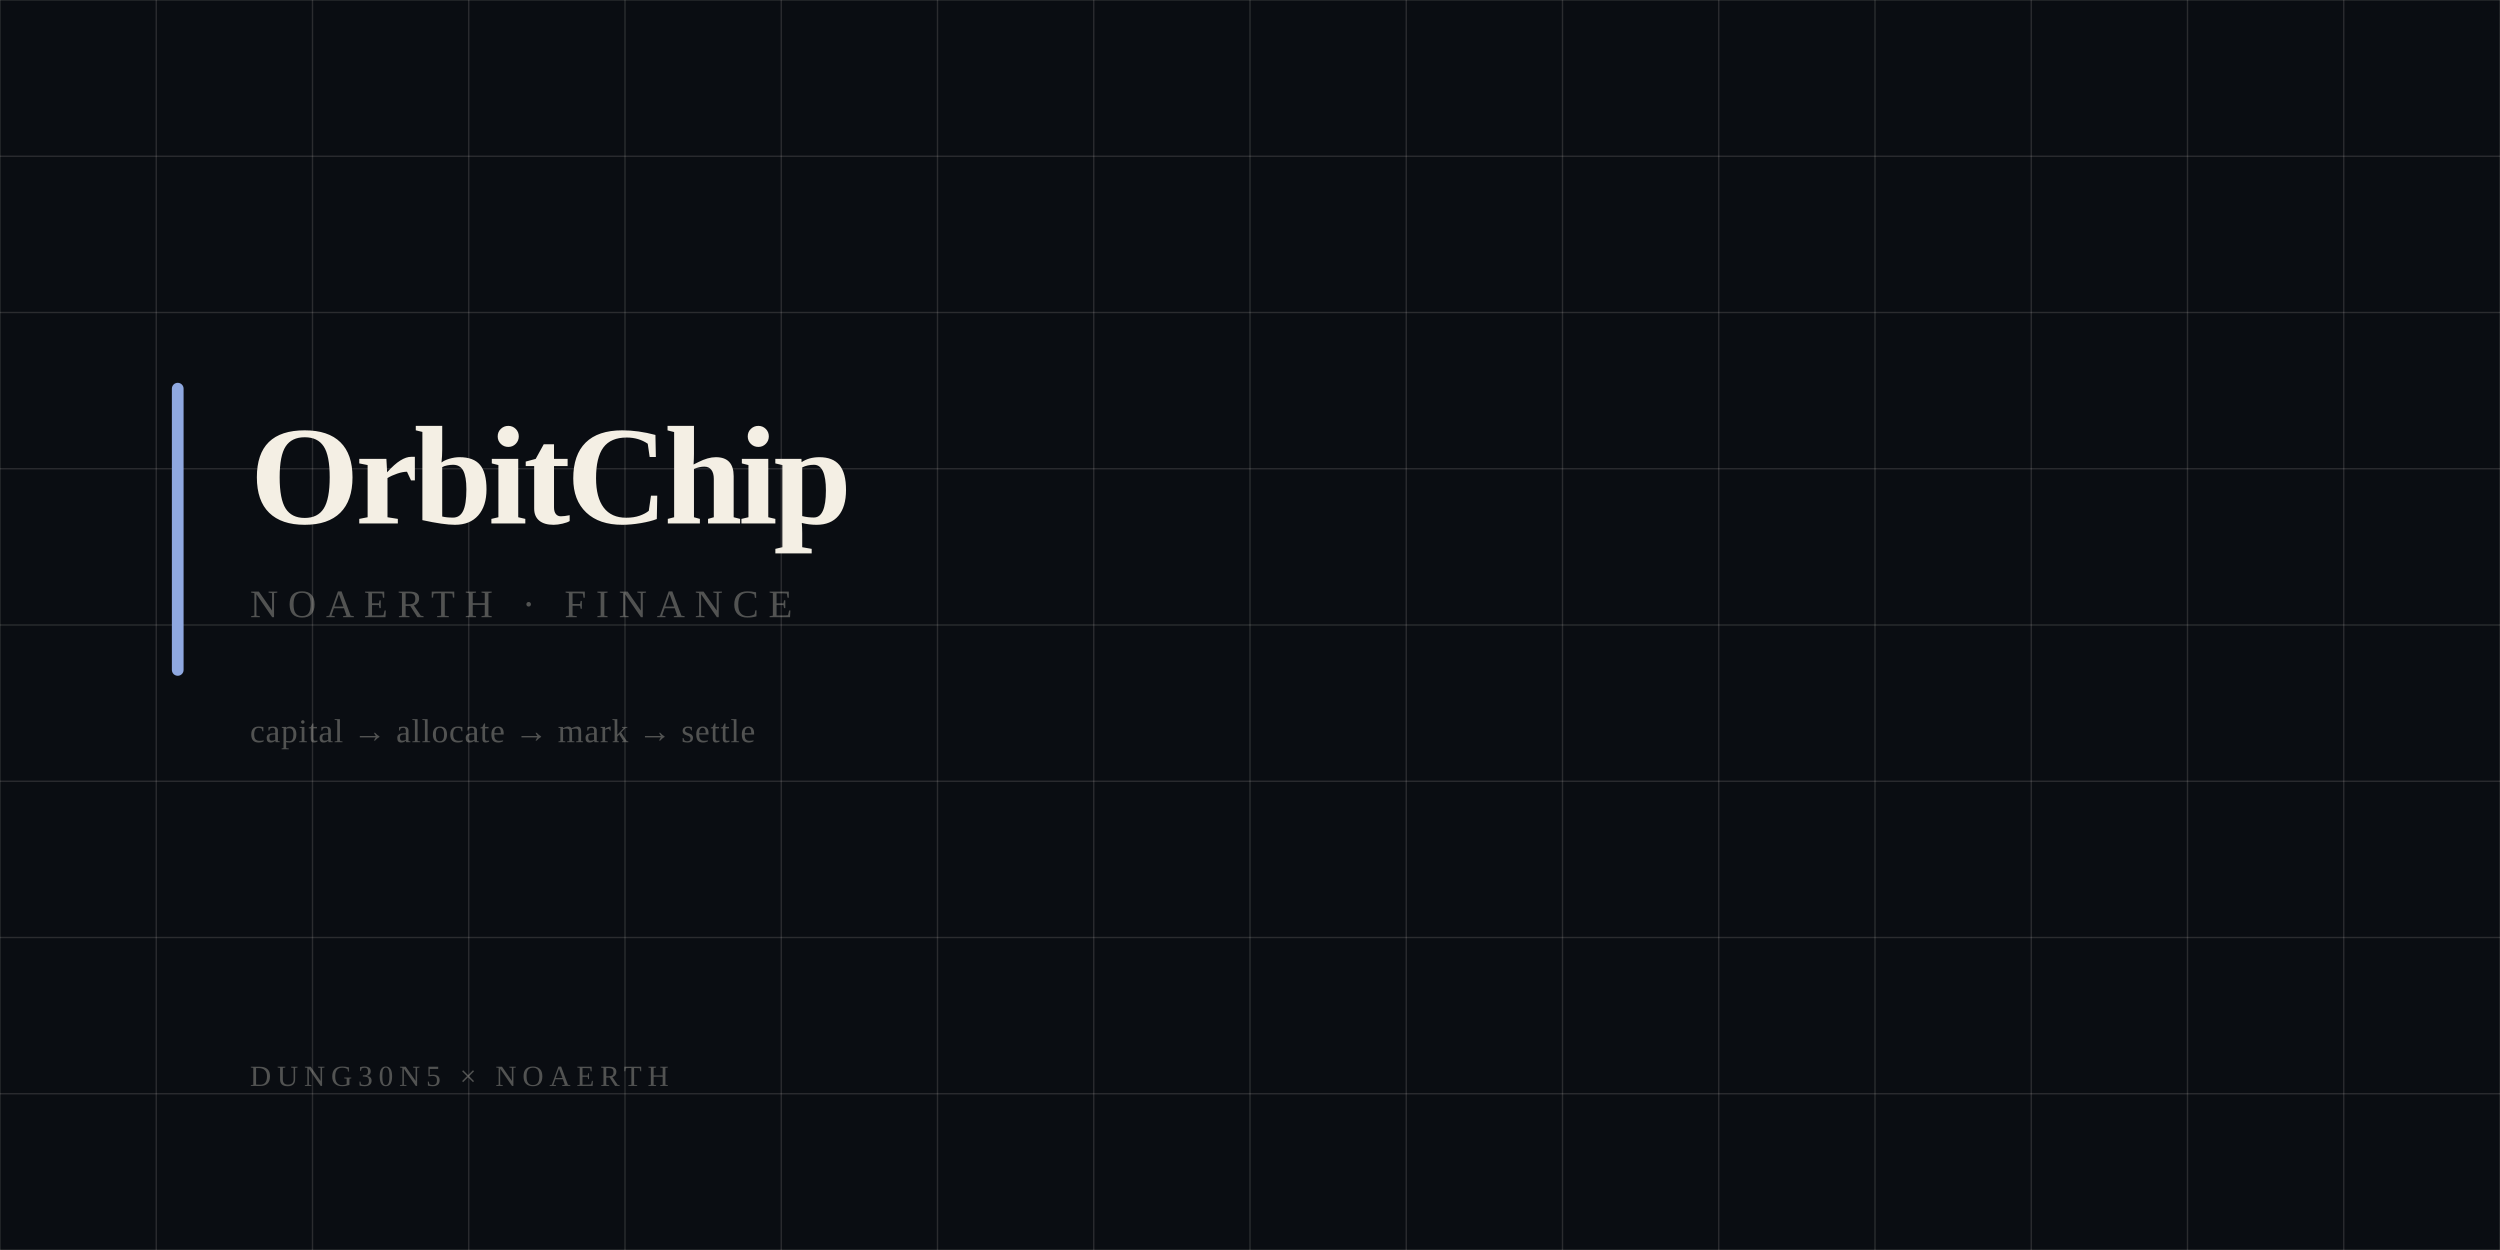
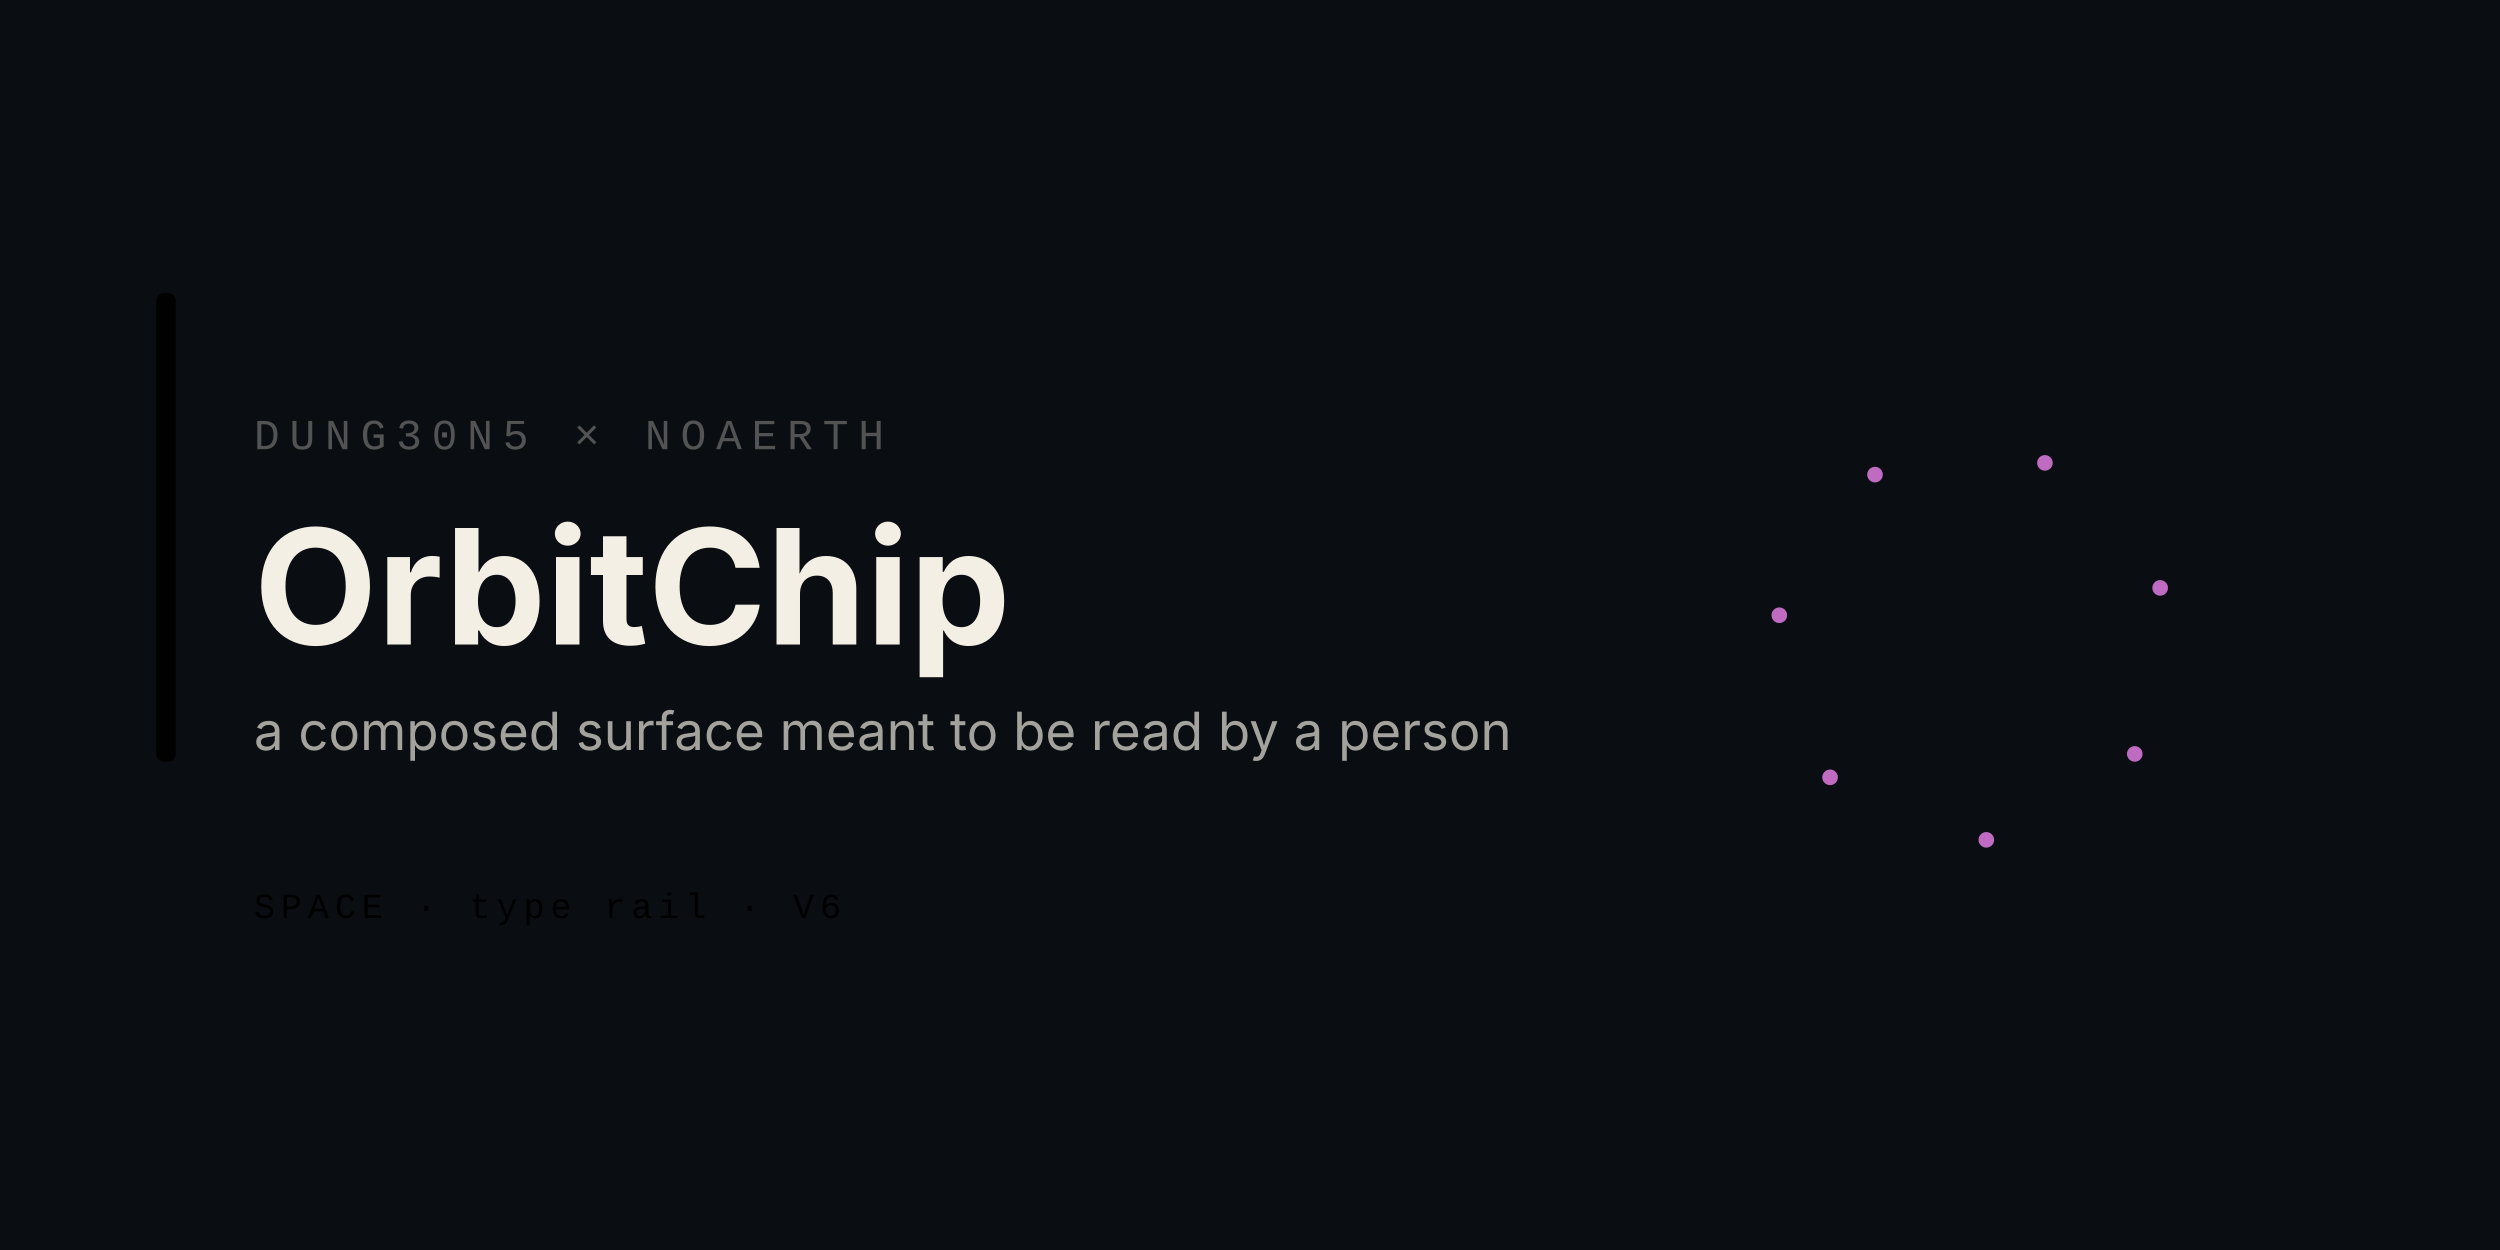
- <svg xmlns="http://www.w3.org/2000/svg" viewBox="0 0 1280 640" width="1280" height="640" role="img" aria-label="OrbitChip — NOAERTH project card.">
+ <svg xmlns="http://www.w3.org/2000/svg" viewBox="0 0 1280 640" width="1280" height="640" role="img" aria-label="OrbitChip project card">
  <rect width="1280" height="640" fill="#0a0d12" />
-   <line x1="0" y1="0" x2="0" y2="640" stroke="#f4efe424" stroke-width="0.7" />
-   <line x1="80" y1="0" x2="80" y2="640" stroke="#f4efe424" stroke-width="0.7" />
-   <line x1="160" y1="0" x2="160" y2="640" stroke="#f4efe424" stroke-width="0.7" />
-   <line x1="240" y1="0" x2="240" y2="640" stroke="#f4efe424" stroke-width="0.7" />
-   <line x1="320" y1="0" x2="320" y2="640" stroke="#f4efe424" stroke-width="0.7" />
-   <line x1="400" y1="0" x2="400" y2="640" stroke="#f4efe424" stroke-width="0.7" />
-   <line x1="480" y1="0" x2="480" y2="640" stroke="#f4efe424" stroke-width="0.7" />
-   <line x1="560" y1="0" x2="560" y2="640" stroke="#f4efe424" stroke-width="0.7" />
-   <line x1="640" y1="0" x2="640" y2="640" stroke="#f4efe424" stroke-width="0.7" />
-   <line x1="720" y1="0" x2="720" y2="640" stroke="#f4efe424" stroke-width="0.7" />
-   <line x1="800" y1="0" x2="800" y2="640" stroke="#f4efe424" stroke-width="0.7" />
-   <line x1="880" y1="0" x2="880" y2="640" stroke="#f4efe424" stroke-width="0.7" />
-   <line x1="960" y1="0" x2="960" y2="640" stroke="#f4efe424" stroke-width="0.7" />
-   <line x1="1040" y1="0" x2="1040" y2="640" stroke="#f4efe424" stroke-width="0.7" />
-   <line x1="1120" y1="0" x2="1120" y2="640" stroke="#f4efe424" stroke-width="0.7" />
-   <line x1="1200" y1="0" x2="1200" y2="640" stroke="#f4efe424" stroke-width="0.7" />
-   <line x1="1280" y1="0" x2="1280" y2="640" stroke="#f4efe424" stroke-width="0.7" />
-   <line x1="0" y1="0" x2="1280" y2="0" stroke="#f4efe424" stroke-width="0.7" />
-   <line x1="0" y1="80" x2="1280" y2="80" stroke="#f4efe424" stroke-width="0.7" />
-   <line x1="0" y1="160" x2="1280" y2="160" stroke="#f4efe424" stroke-width="0.7" />
-   <line x1="0" y1="240" x2="1280" y2="240" stroke="#f4efe424" stroke-width="0.7" />
-   <line x1="0" y1="320" x2="1280" y2="320" stroke="#f4efe424" stroke-width="0.7" />
-   <line x1="0" y1="400" x2="1280" y2="400" stroke="#f4efe424" stroke-width="0.7" />
-   <line x1="0" y1="480" x2="1280" y2="480" stroke="#f4efe424" stroke-width="0.7" />
-   <line x1="0" y1="560" x2="1280" y2="560" stroke="#f4efe424" stroke-width="0.7" />
-   <line x1="0" y1="640" x2="1280" y2="640" stroke="#f4efe424" stroke-width="0.7" />
-   <rect x="88" y="196" width="6" height="150" rx="3" fill="#8fa8e0" />
-   <text x="128" y="268" fill="#f4efe4" font-size="72" font-weight="680" letter-spacing="-2">OrbitChip</text>
-   <text x="128" y="316" fill="#f4efe44f" font-size="20" letter-spacing="5">NOAERTH · FINANCE</text>
-   <text x="128" y="380" fill="#f4efe44f" font-size="17" letter-spacing="0.4">capital → allocate → mark → settle</text>
-   <text x="128" y="556" fill="#f4efe44f" font-size="15" letter-spacing="3">DUNG30N5 × NOAERTH</text>
+   <circle cx="1010" cy="330" r="52" fill="none" stroke="mint" stroke-width="1.4" opacity="0.50" />
+   <circle cx="1010" cy="330" r="94" fill="none" stroke="mint" stroke-width="1.4" opacity="0.39" />
+   <circle cx="1010" cy="330" r="136" fill="none" stroke="mint" stroke-width="1.4" opacity="0.28" />
+   <circle cx="1017" cy="430" r="4" fill="violet" opacity="0.8" />
+   <circle cx="937" cy="398" r="4" fill="violet" opacity="0.8" />
+   <circle cx="911" cy="315" r="4" fill="violet" opacity="0.8" />
+   <circle cx="960" cy="243" r="4" fill="violet" opacity="0.8" />
+   <circle cx="1047" cy="237" r="4" fill="violet" opacity="0.8" />
+   <circle cx="1106" cy="301" r="4" fill="violet" opacity="0.8" />
+   <circle cx="1093" cy="386" r="4" fill="violet" opacity="0.8" />
+   <rect x="80" y="150" width="10" height="240" rx="4" fill="mint" opacity="0.9" />
+   <text x="130" y="230" font-family="ui-monospace, SFMono-Regular, Menlo, Monaco, Consolas, 'Liberation Mono', monospace" font-size="22" letter-spacing="5" fill="#f4efe44f">DUNG30N5 × NOAERTH</text>
+   <text x="130" y="330" font-family="-apple-system, BlinkMacSystemFont, 'Segoe UI', Inter, Helvetica, Arial, sans-serif" font-size="82" font-weight="700" fill="#f4efe4">OrbitChip</text>
+   <text x="130" y="384" font-family="-apple-system, BlinkMacSystemFont, 'Segoe UI', Inter, Helvetica, Arial, sans-serif" font-size="27" fill="#f4efe4a8">a composed surface meant to be read by a person</text>
+   <text x="130" y="470" font-family="ui-monospace, SFMono-Regular, Menlo, Monaco, Consolas, 'Liberation Mono', monospace" font-size="18" fill="mint" letter-spacing="3">SPACE · type rail · V6</text>
</svg>
